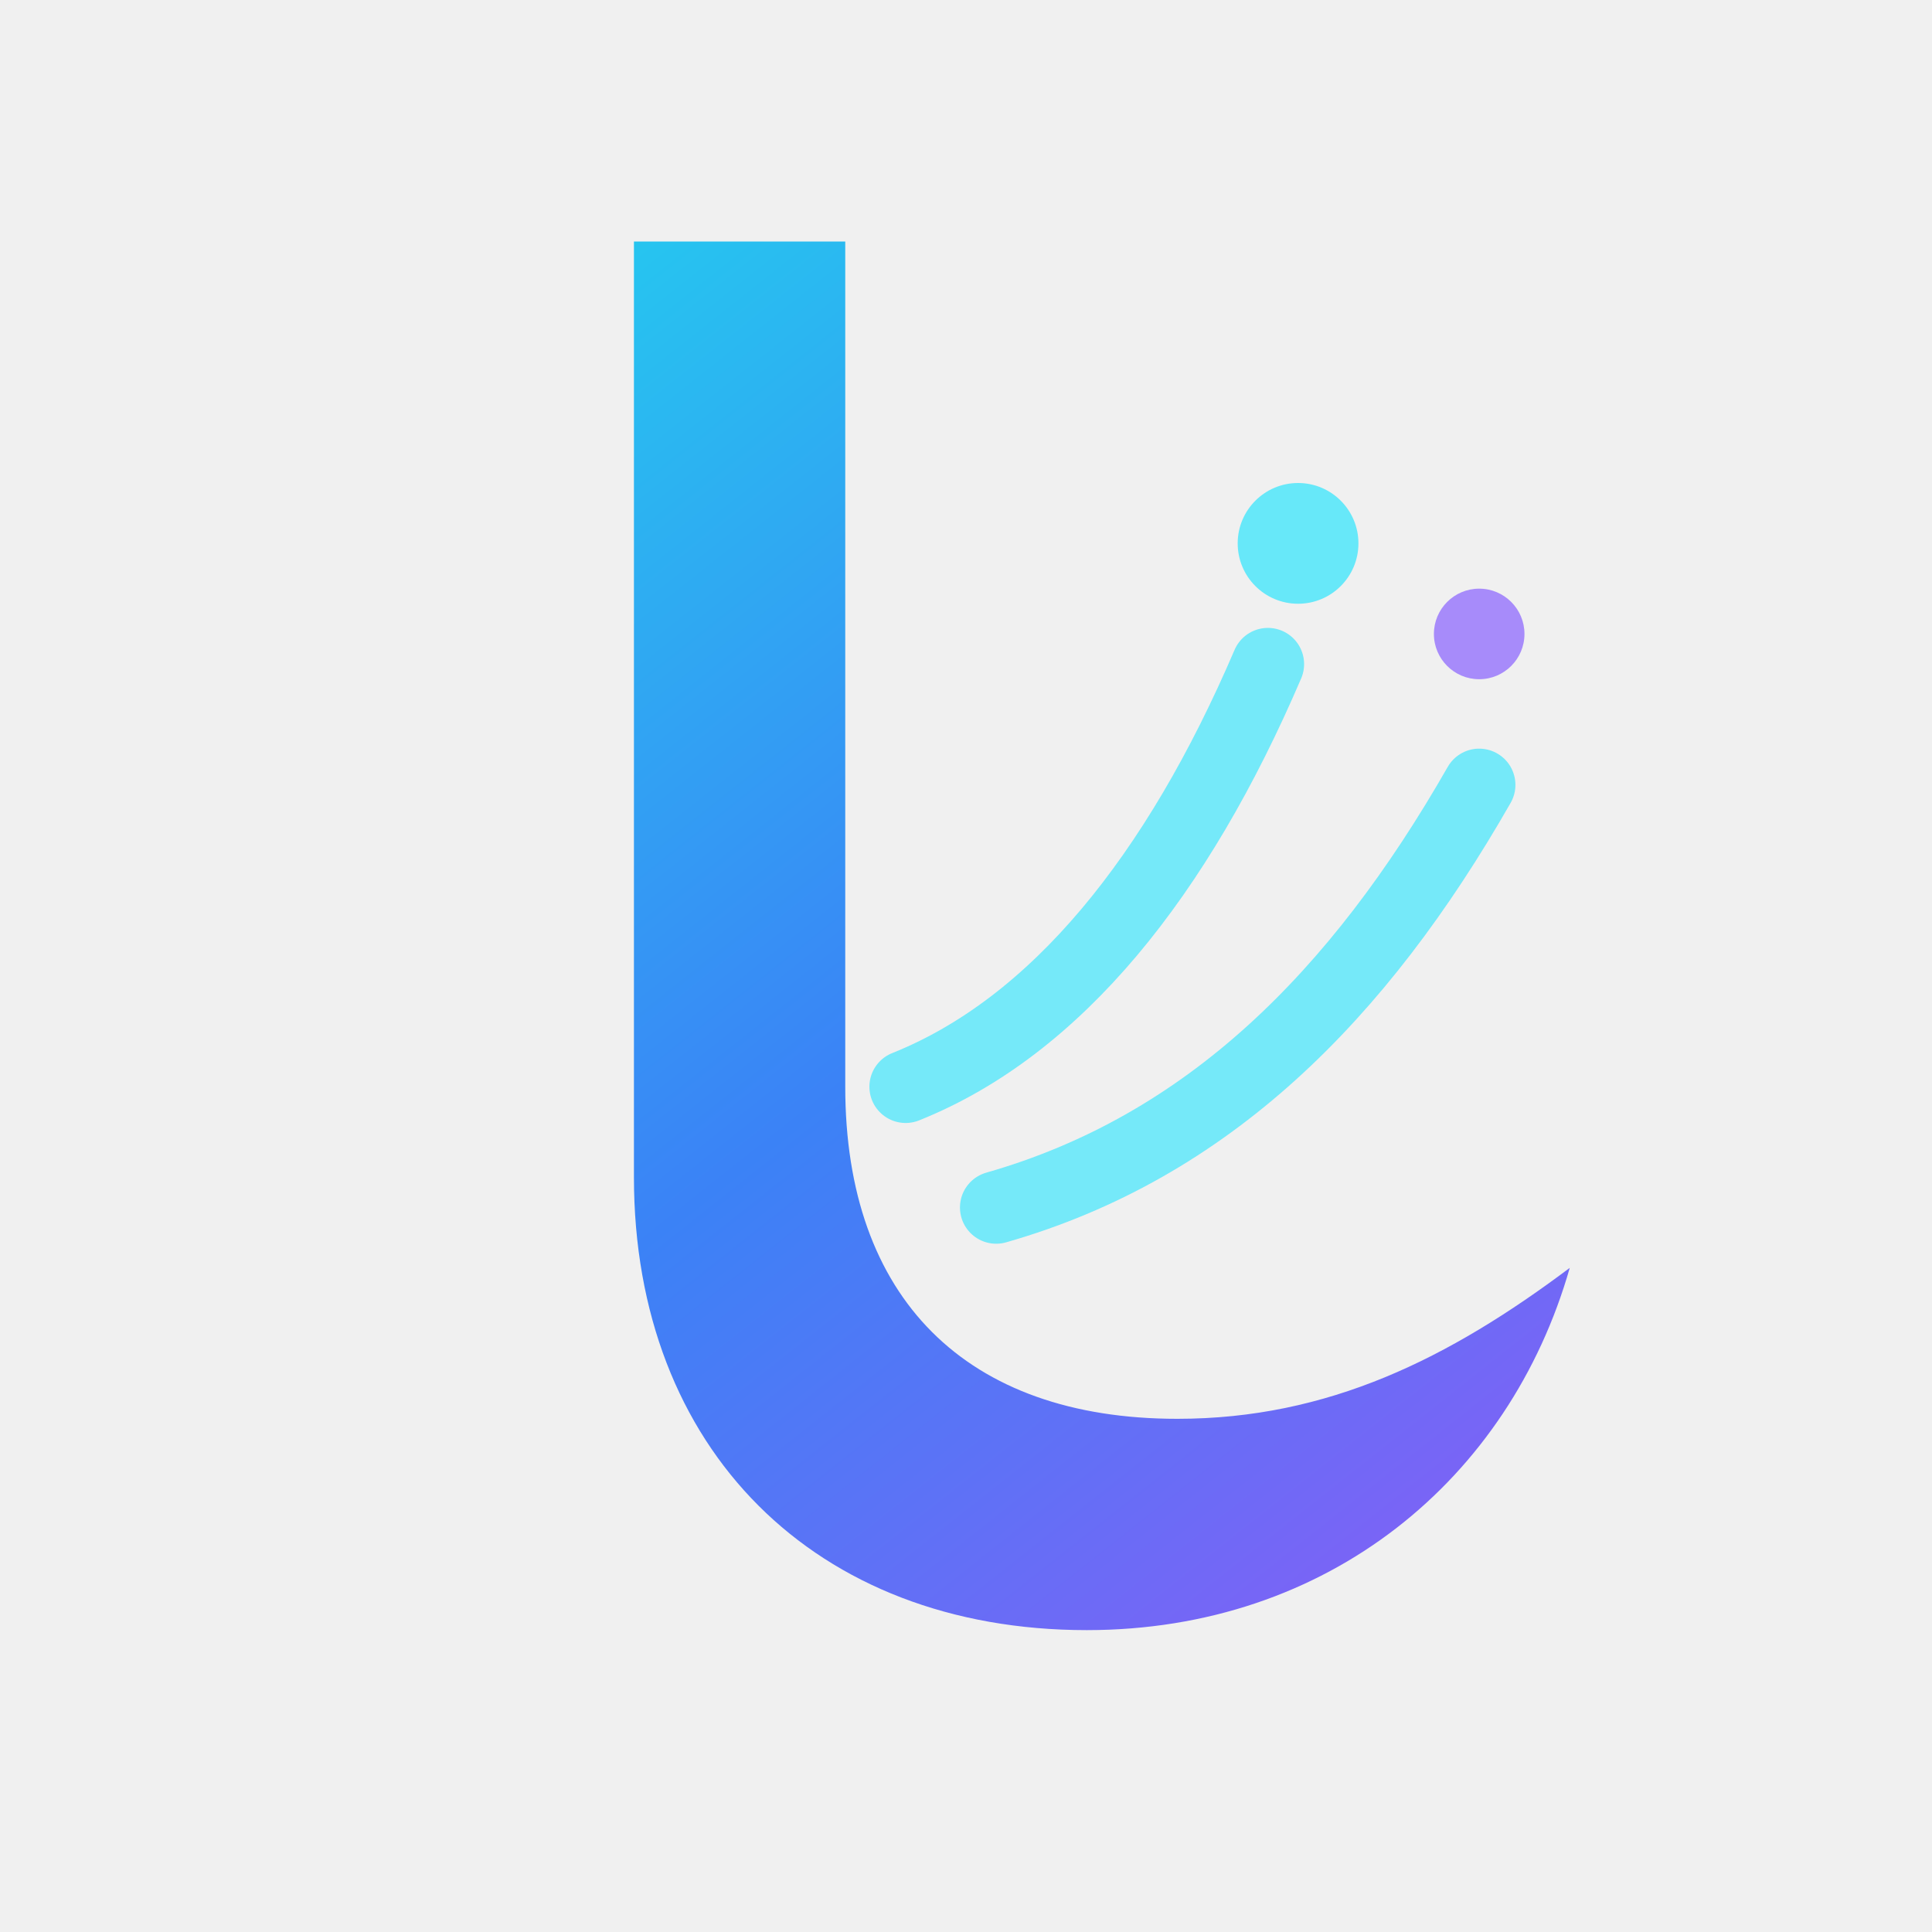
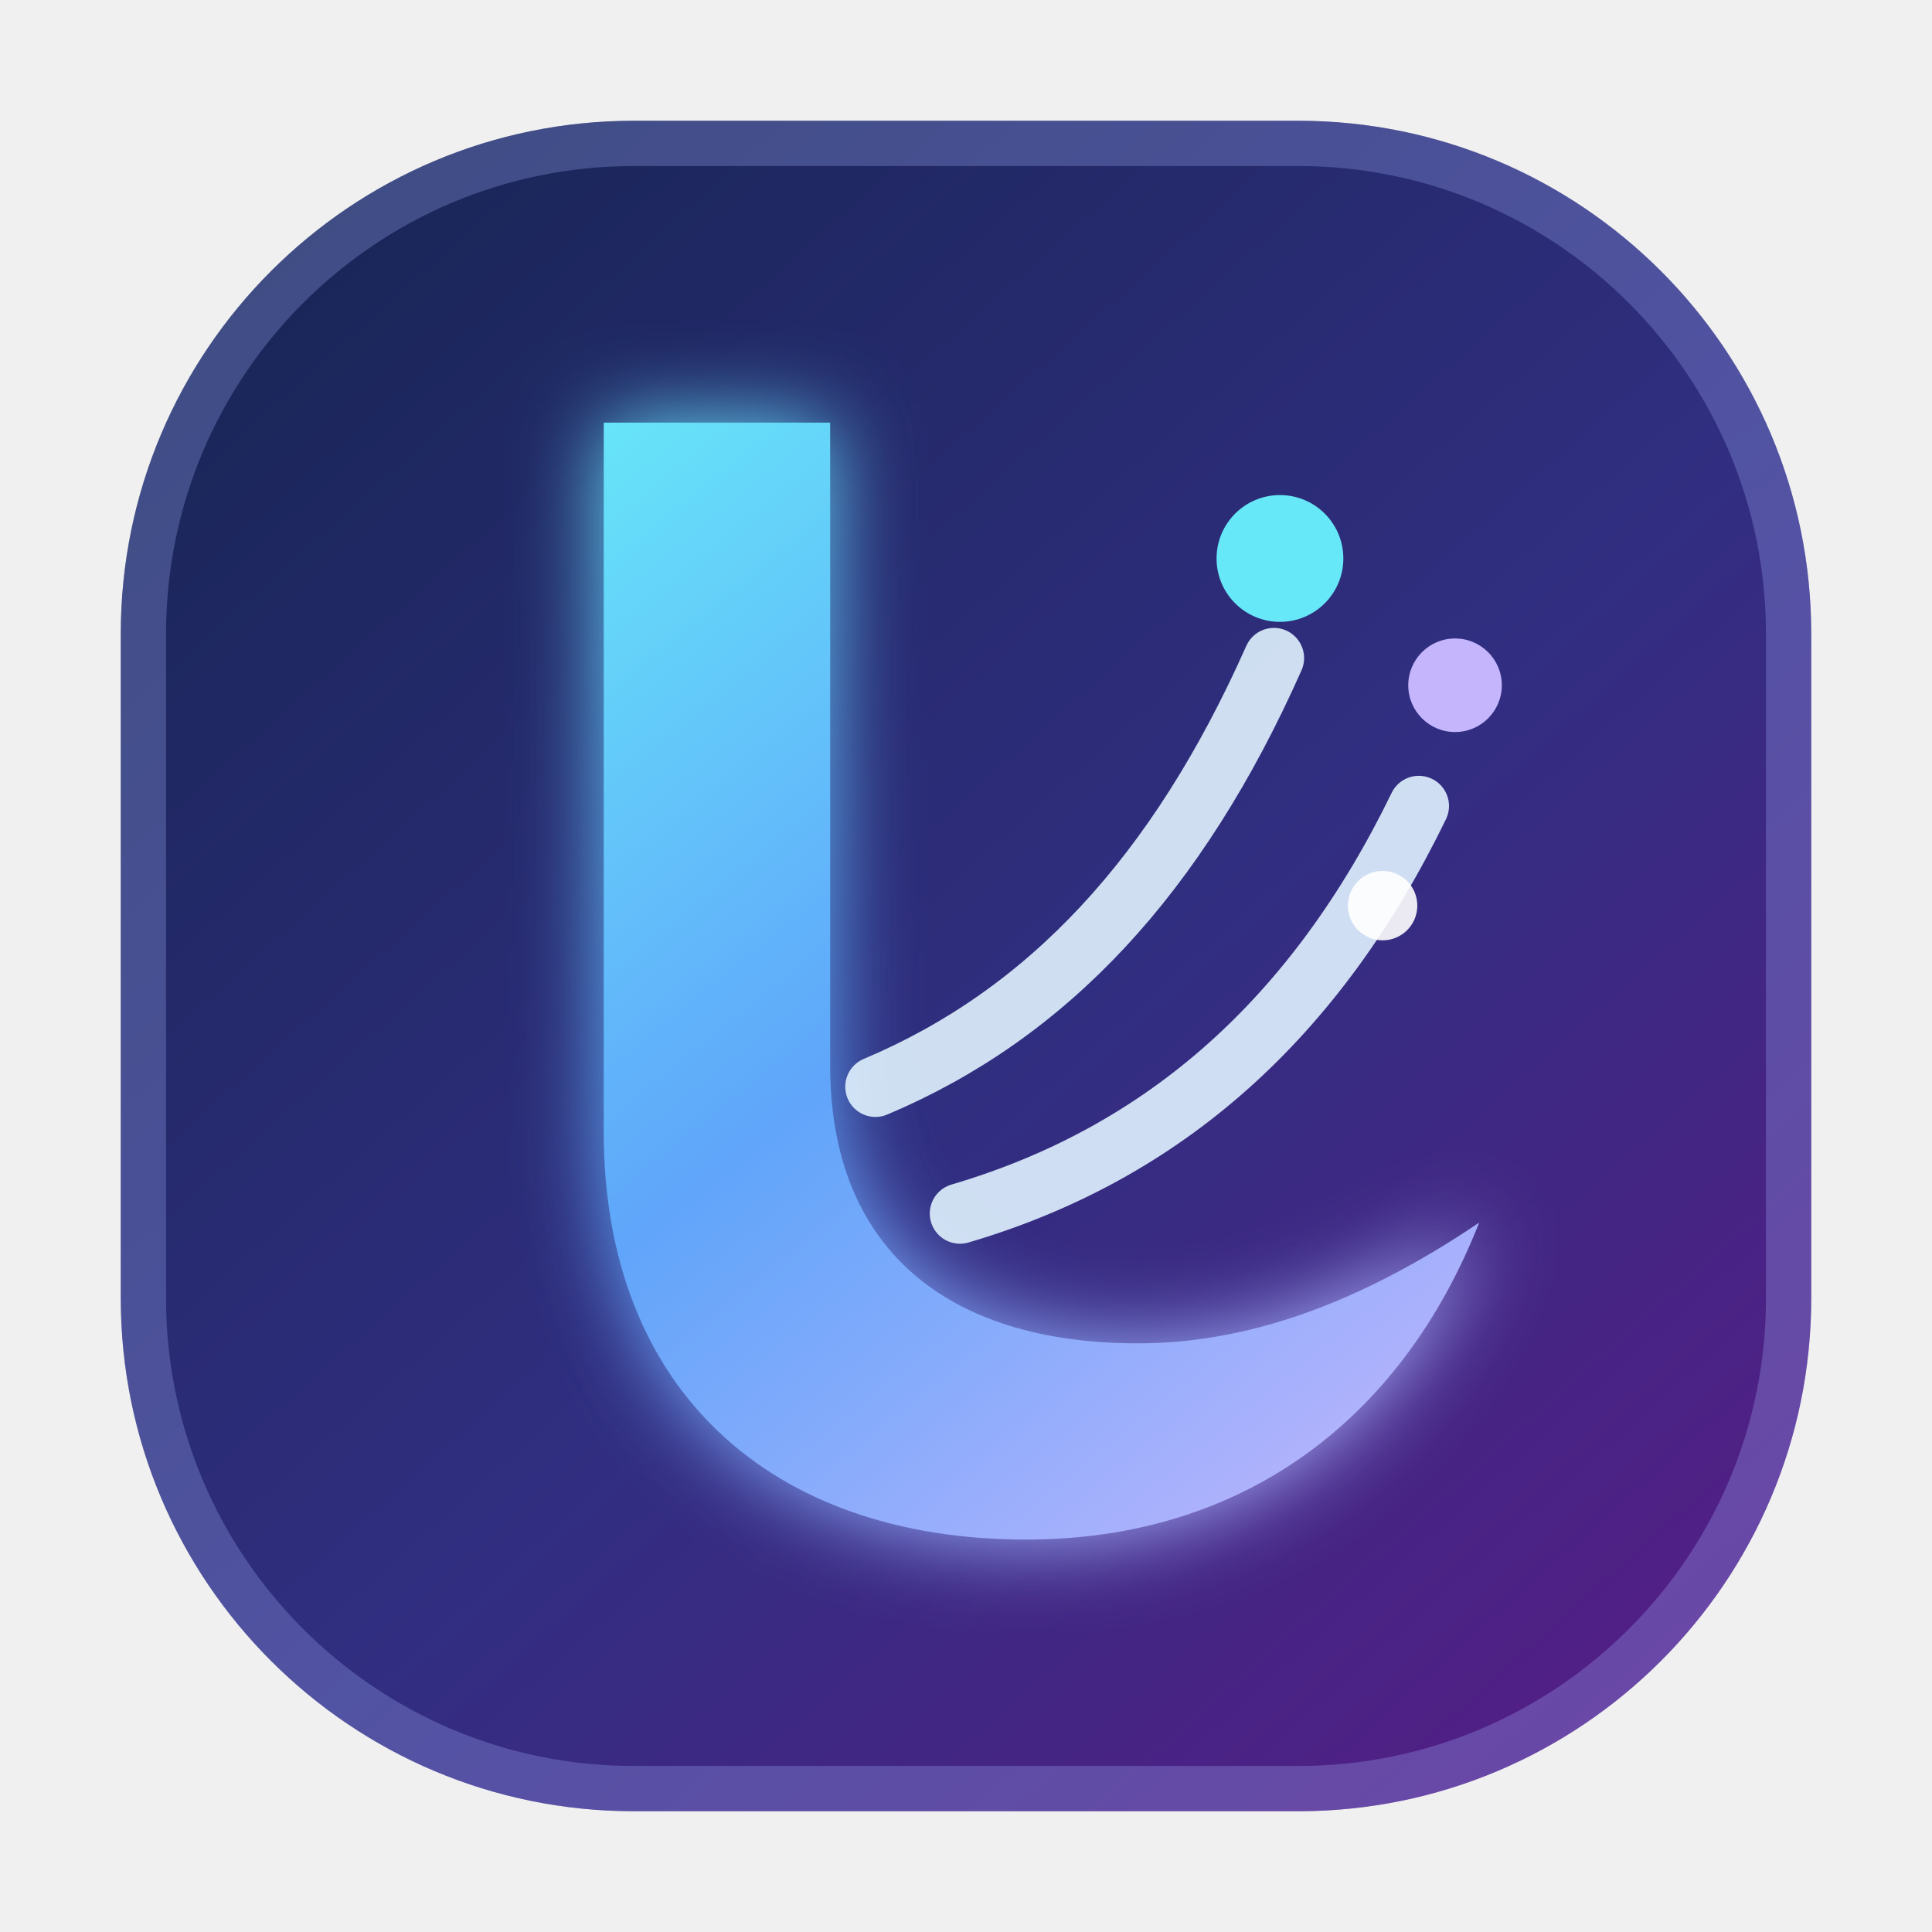
<svg xmlns="http://www.w3.org/2000/svg" width="64" height="64" viewBox="0 0 64 64">
  <defs>
-     <linearGradient id="lyra" x1="12" y1="8" x2="50" y2="56" gradientUnits="userSpaceOnUse">
-       <stop stop-color="#22d3ee" />
-       <stop offset=".52" stop-color="#3b82f6" />
-       <stop offset="1" stop-color="#8b5cf6" />
+     <linearGradient id="tile" x1="8" y1="5" x2="57" y2="60" gradientUnits="userSpaceOnUse">
+       <stop stop-color="#172554" />
+       <stop offset=".55" stop-color="#312e81" />
+       <stop offset="1" stop-color="#581c87" />
    </linearGradient>
+     <linearGradient id="mark" x1="18" y1="14" x2="48" y2="51" gradientUnits="userSpaceOnUse">
+       <stop stop-color="#67e8f9" />
+       <stop offset=".48" stop-color="#60a5fa" />
+       <stop offset="1" stop-color="#c4b5fd" />
+     </linearGradient>
+     <filter id="glow" x="-40%" y="-40%" width="180%" height="180%">
+       <feGaussianBlur stdDeviation="1.4" result="blur" />
+       <feMerge>
+         <feMergeNode in="blur" />
+         <feMergeNode in="SourceGraphic" />
+       </feMerge>
+     </filter>
  </defs>
-   <path d="M21 8v31c0 9 6 15 15 15 8 0 14-5 16-12-4 3-8 5-13 5-7 0-11-4-11-11V8Z" fill="url(#lyra)" />
-   <path d="M30 36c5-2 9-7 12-14M33 40c7-2 12-7 16-14" fill="none" stroke="#67e8f9" stroke-width="2.4" stroke-linecap="round" opacity=".9" />
-   <circle cx="43" cy="18" r="2" fill="#67e8f9" />
-   <circle cx="49" cy="21" r="1.5" fill="#a78bfa" />
+   <rect x="4" y="4" width="56" height="56" rx="17" fill="url(#tile)" />
+   <rect x="4.75" y="4.75" width="54.5" height="54.5" rx="16.25" fill="none" stroke="#a5b4fc" stroke-opacity=".28" stroke-width="1.5" />
+   <path d="M20 14v23.5C20 46 25.5 51 34 51c7.1 0 12.4-3.9 15-10.5-4 2.7-7.7 4-11.3 4-6.4 0-10.2-3.2-10.2-9.2V14Z" fill="url(#mark)" filter="url(#glow)" />
+   <path d="M29 36c5.7-2.4 10-7 13.2-14.2M31.8 40.2c6.8-2 11.8-6.5 15.2-13.5" fill="none" stroke="#e0f2fe" stroke-width="2" stroke-linecap="round" opacity=".9" />
+   <circle cx="42.4" cy="18.5" r="2.1" fill="#67e8f9" />
+   <circle cx="48.2" cy="22.7" r="1.55" fill="#c4b5fd" />
+   <circle cx="45.8" cy="30" r="1.15" fill="#fff" opacity=".9" />
</svg>
